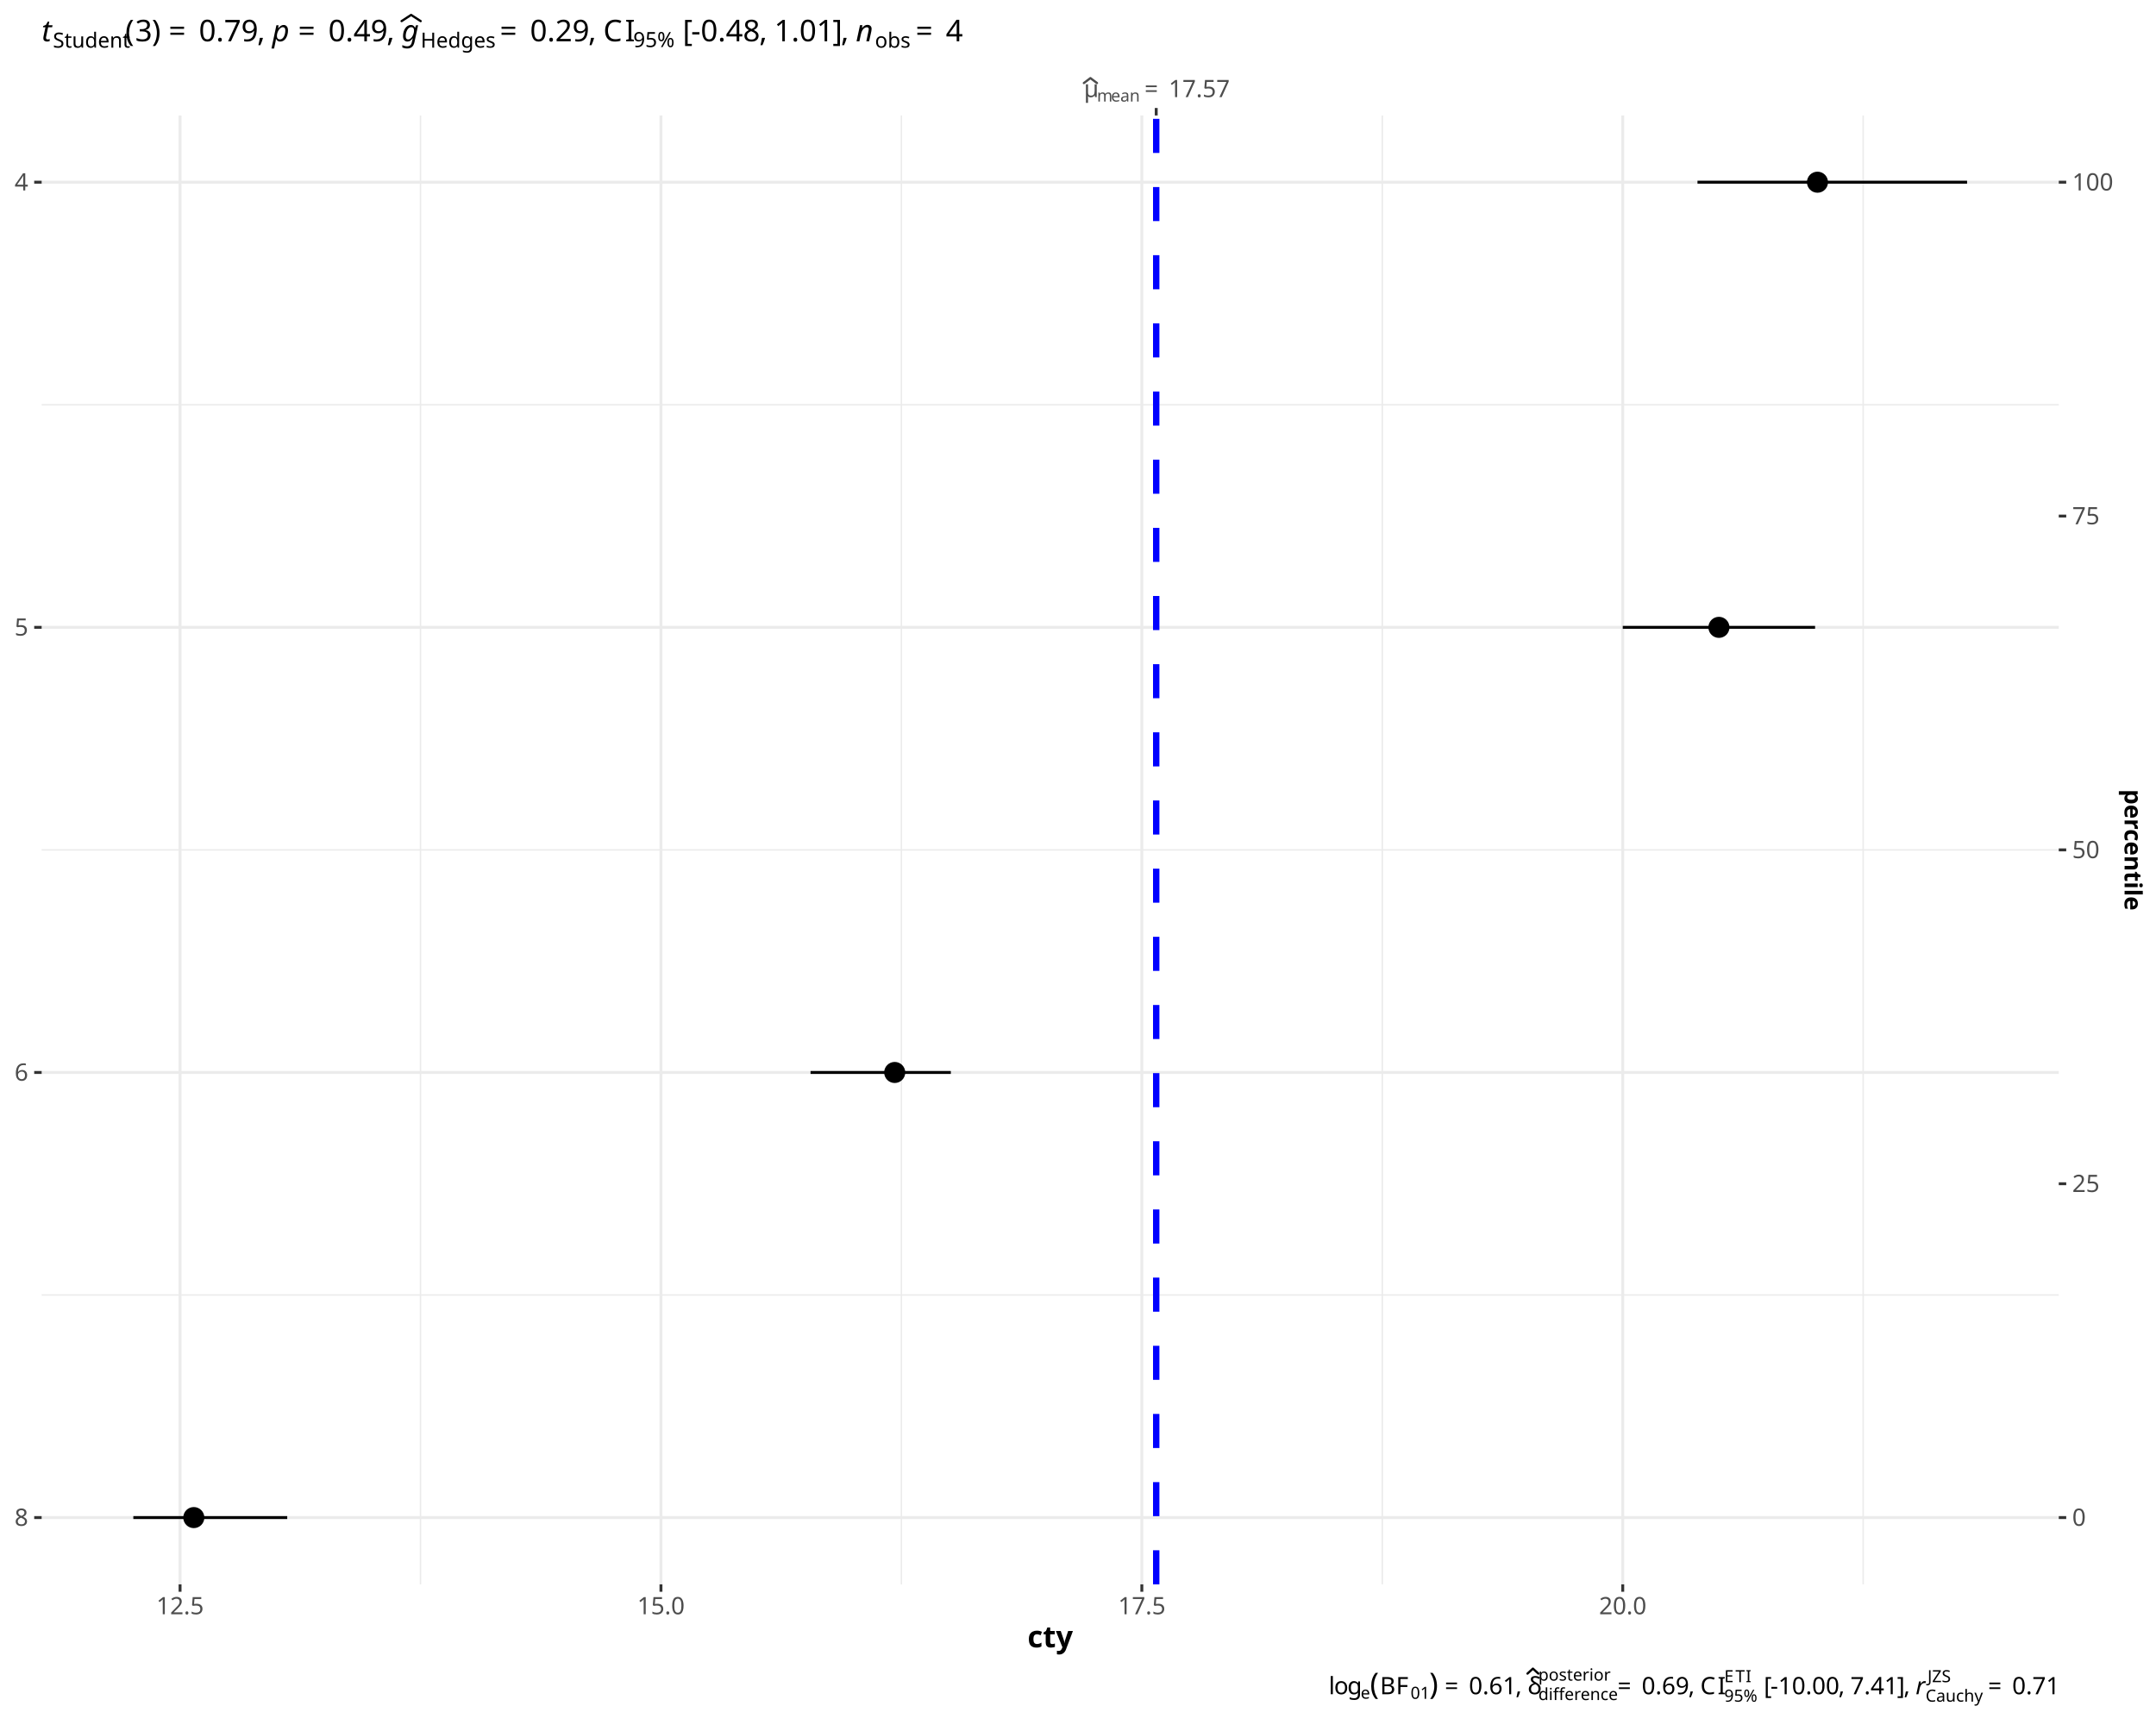
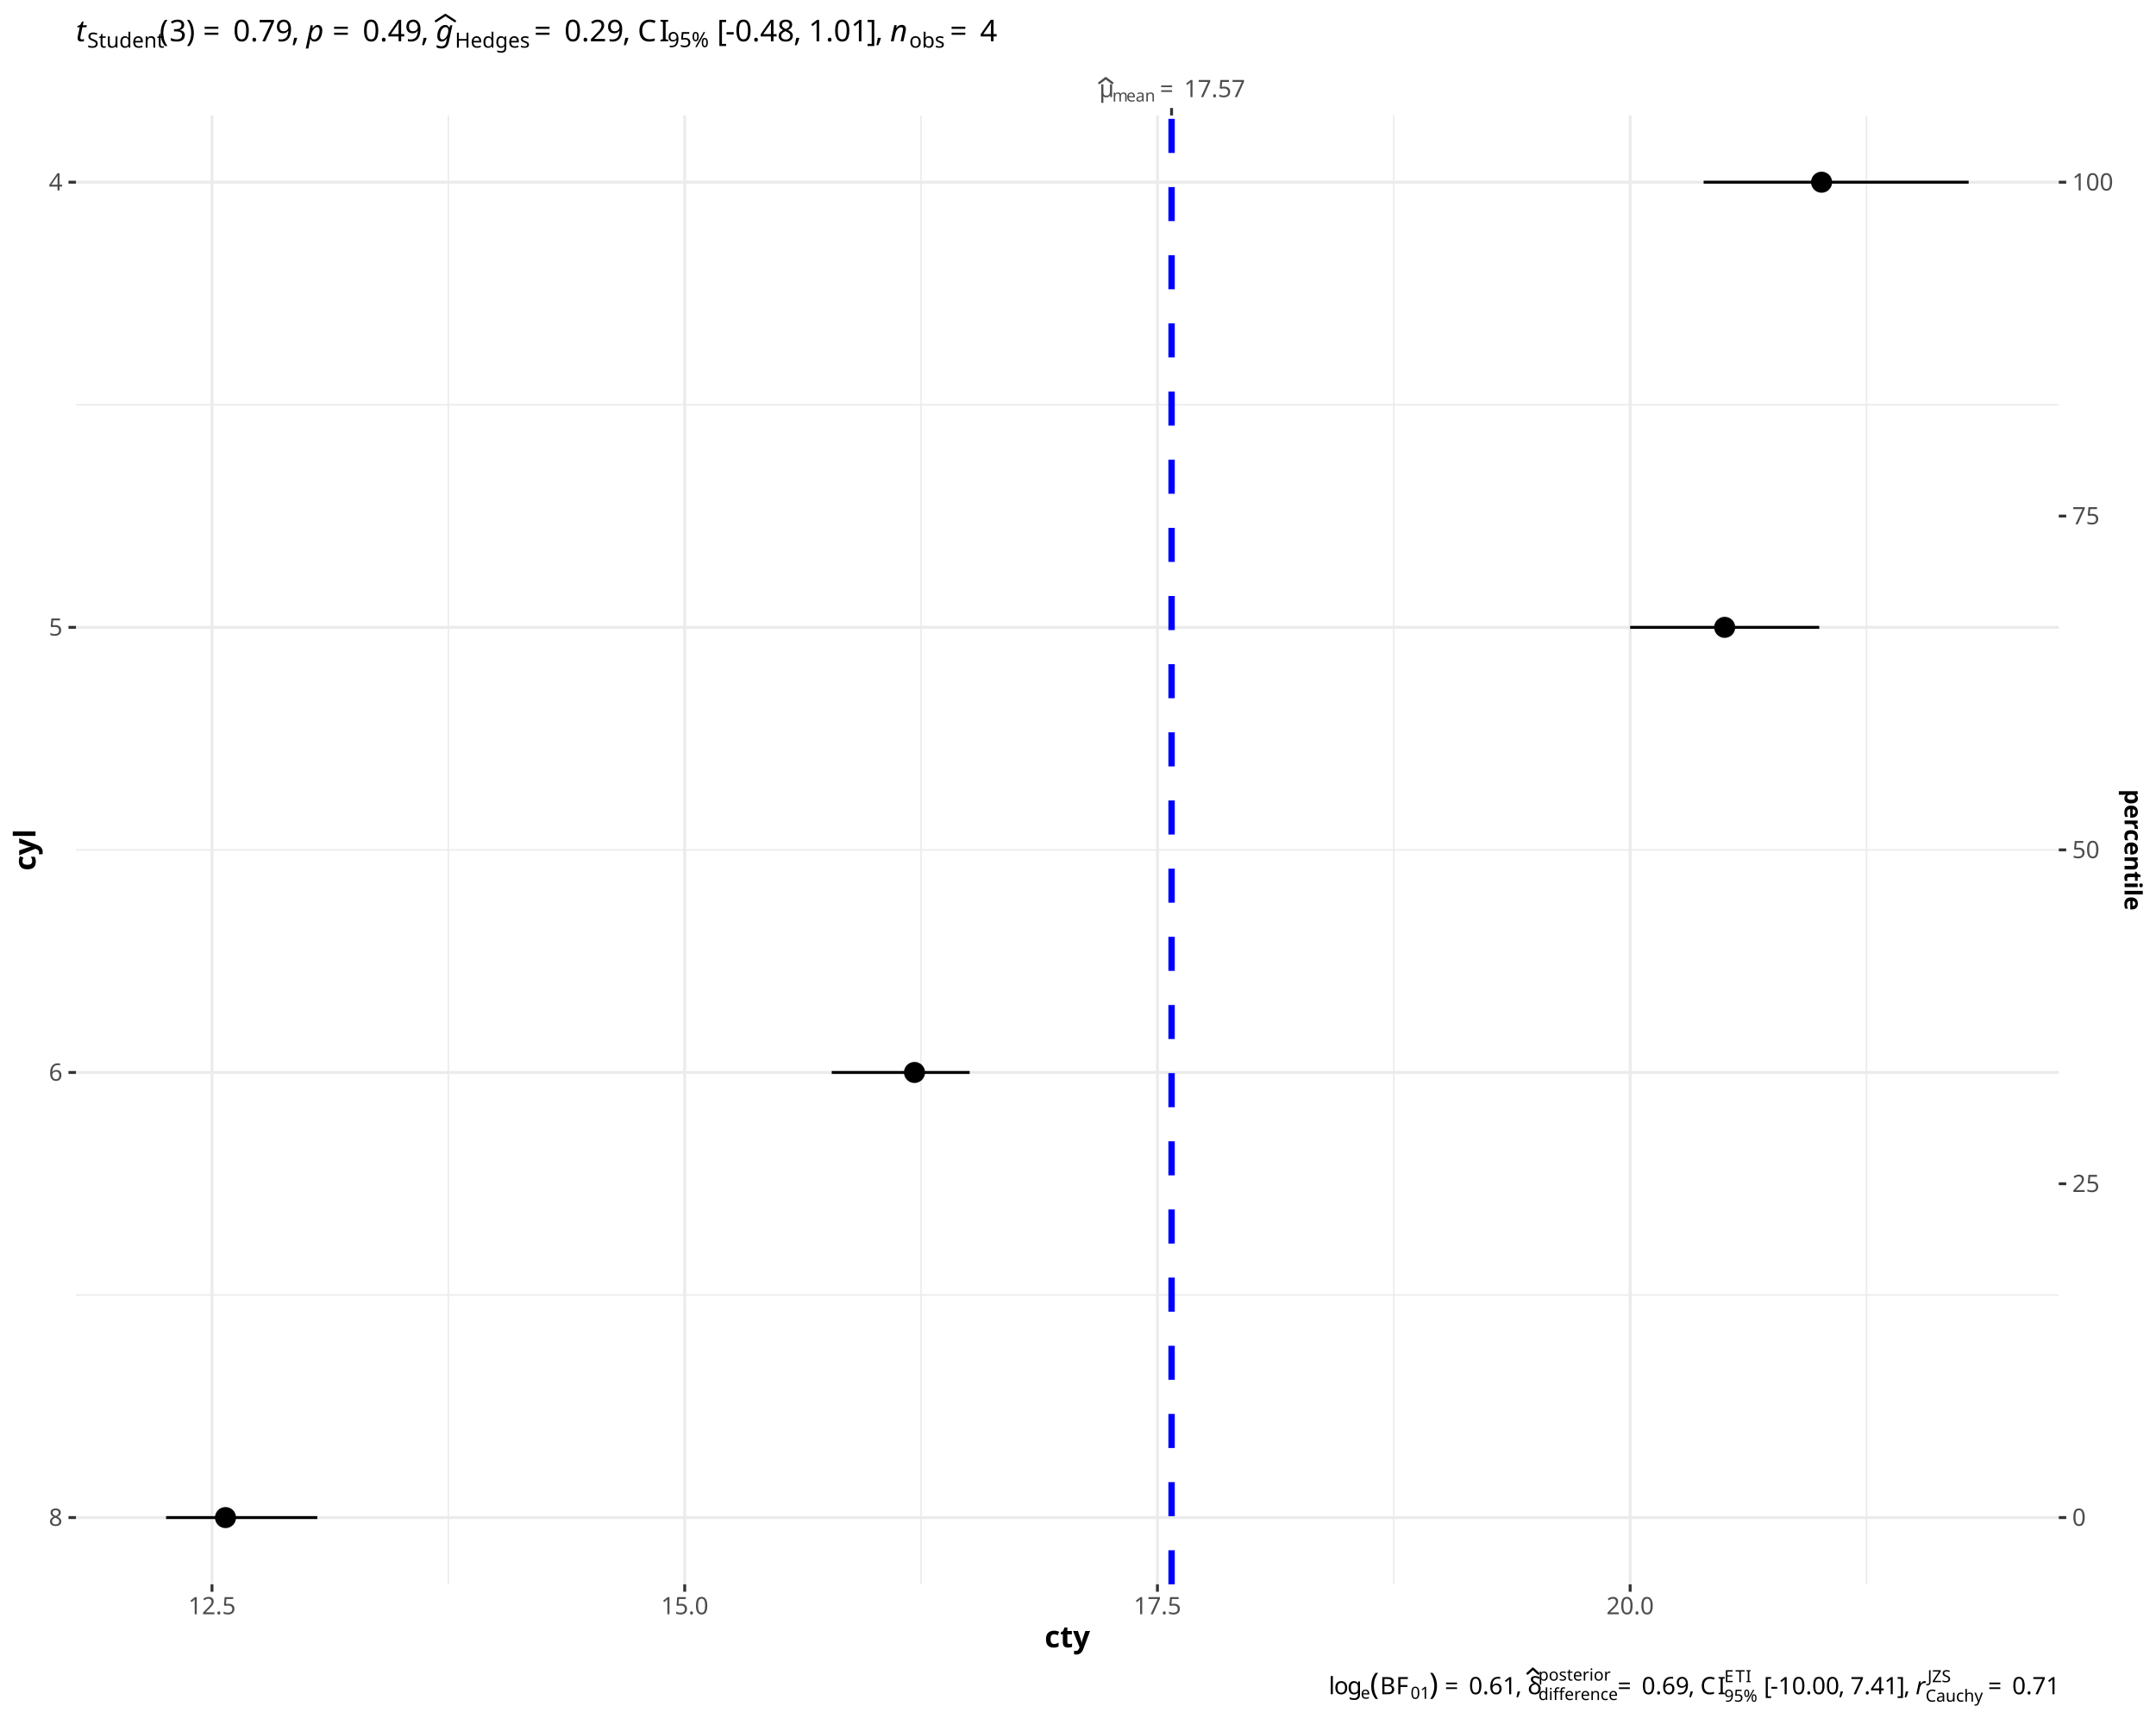
<svg xmlns="http://www.w3.org/2000/svg" class="svglite" data-engine-version="2.0" width="720.00pt" height="576.00pt" viewBox="0 0 720.00 576.00">
  <defs>
    <style type="text/css">
    .svglite line, .svglite polyline, .svglite polygon, .svglite path, .svglite rect, .svglite circle {
      fill: none;
      stroke: #000000;
      stroke-linecap: round;
      stroke-linejoin: round;
      stroke-miterlimit: 10.00;
    }
  </style>
  </defs>
  <rect width="100%" height="100%" style="stroke: none; fill: #FFFFFF;" />
  <defs>
    <clipPath id="cpMC4wMHw3MjAuMDB8MC4wMHw1NzYuMDA=">
      <rect x="0.00" y="0.00" width="720.00" height="576.00" />
    </clipPath>
  </defs>
  <g clip-path="url(#cpMC4wMHw3MjAuMDB8MC4wMHw1NzYuMDA=)">
    <rect x="0.00" y="0.00" width="720.00" height="576.00" style="stroke-width: 0.97; stroke: #FFFFFF; fill: #FFFFFF;" />
  </g>
  <defs>
-     <clipPath id="cpMTMuOTF8Njg3LjUzfDM4LjU1fDUyOS4wMw==">
-       <rect x="13.91" y="38.55" width="673.62" height="490.48" />
+     <clipPath id="cpMjUuMzZ8Njg3LjUzfDM4LjU1fDUyOS4wMw==">
+       <rect x="25.36" y="38.55" width="662.17" height="490.48" />
    </clipPath>
  </defs>
-   <g clip-path="url(#cpMTMuOTF8Njg3LjUzfDM4LjU1fDUyOS4wMw==)">
-     <rect x="13.91" y="38.55" width="673.62" height="490.48" style="stroke-width: 0.97; stroke: none; fill: #FFFFFF;" />
-     <polyline points="13.91,432.42 687.53,432.42 " style="stroke-width: 0.48; stroke: #EBEBEB; stroke-linecap: butt;" />
-     <polyline points="13.91,283.79 687.53,283.79 " style="stroke-width: 0.48; stroke: #EBEBEB; stroke-linecap: butt;" />
-     <polyline points="13.91,135.16 687.53,135.16 " style="stroke-width: 0.48; stroke: #EBEBEB; stroke-linecap: butt;" />
-     <polyline points="140.43,529.03 140.43,38.55 " style="stroke-width: 0.48; stroke: #EBEBEB; stroke-linecap: butt;" />
-     <polyline points="301.03,529.03 301.03,38.55 " style="stroke-width: 0.48; stroke: #EBEBEB; stroke-linecap: butt;" />
-     <polyline points="461.62,529.03 461.62,38.55 " style="stroke-width: 0.48; stroke: #EBEBEB; stroke-linecap: butt;" />
-     <polyline points="622.21,529.03 622.21,38.55 " style="stroke-width: 0.48; stroke: #EBEBEB; stroke-linecap: butt;" />
-     <polyline points="13.91,506.74 687.53,506.74 " style="stroke-width: 0.97; stroke: #EBEBEB; stroke-linecap: butt;" />
-     <polyline points="13.91,358.11 687.53,358.11 " style="stroke-width: 0.97; stroke: #EBEBEB; stroke-linecap: butt;" />
-     <polyline points="13.91,209.48 687.53,209.48 " style="stroke-width: 0.97; stroke: #EBEBEB; stroke-linecap: butt;" />
-     <polyline points="13.91,60.84 687.53,60.84 " style="stroke-width: 0.97; stroke: #EBEBEB; stroke-linecap: butt;" />
-     <polyline points="60.13,529.03 60.13,38.55 " style="stroke-width: 0.97; stroke: #EBEBEB; stroke-linecap: butt;" />
-     <polyline points="220.73,529.03 220.73,38.55 " style="stroke-width: 0.97; stroke: #EBEBEB; stroke-linecap: butt;" />
-     <polyline points="381.32,529.03 381.32,38.55 " style="stroke-width: 0.97; stroke: #EBEBEB; stroke-linecap: butt;" />
-     <polyline points="541.92,529.03 541.92,38.55 " style="stroke-width: 0.97; stroke: #EBEBEB; stroke-linecap: butt;" />
-     <circle cx="64.72" cy="506.74" r="3.52" style="stroke-width: 0.64; stroke: none; fill: #000000;" />
-     <circle cx="298.79" cy="358.11" r="3.52" style="stroke-width: 0.64; stroke: none; fill: #000000;" />
-     <circle cx="574.04" cy="209.48" r="3.52" style="stroke-width: 0.64; stroke: none; fill: #000000;" />
-     <circle cx="606.95" cy="60.84" r="3.52" style="stroke-width: 0.64; stroke: none; fill: #000000;" />
-     <polyline points="95.92,506.74 95.92,506.74 " style="stroke-width: 0.97; stroke-linecap: butt;" />
-     <polyline points="95.92,506.74 44.53,506.74 " style="stroke-width: 0.97; stroke-linecap: butt;" />
-     <polyline points="44.53,506.74 44.53,506.74 " style="stroke-width: 0.97; stroke-linecap: butt;" />
-     <polyline points="317.53,358.11 317.53,358.11 " style="stroke-width: 0.97; stroke-linecap: butt;" />
-     <polyline points="317.53,358.11 270.68,358.11 " style="stroke-width: 0.97; stroke-linecap: butt;" />
-     <polyline points="270.68,358.11 270.68,358.11 " style="stroke-width: 0.97; stroke-linecap: butt;" />
-     <polyline points="606.15,209.48 606.15,209.48 " style="stroke-width: 0.97; stroke-linecap: butt;" />
-     <polyline points="606.15,209.48 541.92,209.48 " style="stroke-width: 0.97; stroke-linecap: butt;" />
-     <polyline points="541.92,209.48 541.92,209.48 " style="stroke-width: 0.97; stroke-linecap: butt;" />
-     <polyline points="656.91,60.84 656.91,60.84 " style="stroke-width: 0.97; stroke-linecap: butt;" />
-     <polyline points="656.91,60.84 566.88,60.84 " style="stroke-width: 0.97; stroke-linecap: butt;" />
-     <polyline points="566.88,60.84 566.88,60.84 " style="stroke-width: 0.97; stroke-linecap: butt;" />
-     <line x1="386.12" y1="529.03" x2="386.12" y2="38.55" style="stroke-width: 2.13; stroke: #0000FF; stroke-dasharray: 11.38,11.38; stroke-linecap: butt;" />
+   <g clip-path="url(#cpMjUuMzZ8Njg3LjUzfDM4LjU1fDUyOS4wMw==)">
+     <rect x="25.36" y="38.55" width="662.17" height="490.48" style="stroke-width: 0.97; stroke: none; fill: #FFFFFF;" />
+     <polyline points="25.36,432.42 687.53,432.42 " style="stroke-width: 0.48; stroke: #EBEBEB; stroke-linecap: butt;" />
+     <polyline points="25.36,283.79 687.53,283.79 " style="stroke-width: 0.48; stroke: #EBEBEB; stroke-linecap: butt;" />
+     <polyline points="25.36,135.16 687.53,135.16 " style="stroke-width: 0.48; stroke: #EBEBEB; stroke-linecap: butt;" />
+     <polyline points="149.73,529.03 149.73,38.55 " style="stroke-width: 0.48; stroke: #EBEBEB; stroke-linecap: butt;" />
+     <polyline points="307.59,529.03 307.59,38.55 " style="stroke-width: 0.48; stroke: #EBEBEB; stroke-linecap: butt;" />
+     <polyline points="465.46,529.03 465.46,38.55 " style="stroke-width: 0.48; stroke: #EBEBEB; stroke-linecap: butt;" />
+     <polyline points="623.32,529.03 623.32,38.55 " style="stroke-width: 0.48; stroke: #EBEBEB; stroke-linecap: butt;" />
+     <polyline points="25.36,506.74 687.53,506.74 " style="stroke-width: 0.97; stroke: #EBEBEB; stroke-linecap: butt;" />
+     <polyline points="25.36,358.11 687.53,358.11 " style="stroke-width: 0.97; stroke: #EBEBEB; stroke-linecap: butt;" />
+     <polyline points="25.36,209.48 687.53,209.48 " style="stroke-width: 0.97; stroke: #EBEBEB; stroke-linecap: butt;" />
+     <polyline points="25.36,60.84 687.53,60.84 " style="stroke-width: 0.97; stroke: #EBEBEB; stroke-linecap: butt;" />
+     <polyline points="70.80,529.03 70.80,38.55 " style="stroke-width: 0.97; stroke: #EBEBEB; stroke-linecap: butt;" />
+     <polyline points="228.66,529.03 228.66,38.55 " style="stroke-width: 0.97; stroke: #EBEBEB; stroke-linecap: butt;" />
+     <polyline points="386.53,529.03 386.53,38.55 " style="stroke-width: 0.97; stroke: #EBEBEB; stroke-linecap: butt;" />
+     <polyline points="544.39,529.03 544.39,38.55 " style="stroke-width: 0.97; stroke: #EBEBEB; stroke-linecap: butt;" />
+     <circle cx="75.31" cy="506.74" r="3.52" style="stroke-width: 0.64; stroke: none; fill: #000000;" />
+     <circle cx="305.40" cy="358.11" r="3.52" style="stroke-width: 0.64; stroke: none; fill: #000000;" />
+     <circle cx="575.96" cy="209.48" r="3.52" style="stroke-width: 0.64; stroke: none; fill: #000000;" />
+     <circle cx="608.32" cy="60.84" r="3.52" style="stroke-width: 0.64; stroke: none; fill: #000000;" />
+     <polyline points="105.98,506.74 105.98,506.74 " style="stroke-width: 0.97; stroke-linecap: butt;" />
+     <polyline points="105.98,506.74 55.46,506.74 " style="stroke-width: 0.97; stroke-linecap: butt;" />
+     <polyline points="55.46,506.74 55.46,506.74 " style="stroke-width: 0.97; stroke-linecap: butt;" />
+     <polyline points="323.82,358.11 323.82,358.11 " style="stroke-width: 0.97; stroke-linecap: butt;" />
+     <polyline points="323.82,358.11 277.76,358.11 " style="stroke-width: 0.97; stroke-linecap: butt;" />
+     <polyline points="277.76,358.11 277.76,358.11 " style="stroke-width: 0.97; stroke-linecap: butt;" />
+     <polyline points="607.54,209.48 607.54,209.48 " style="stroke-width: 0.97; stroke-linecap: butt;" />
+     <polyline points="607.54,209.48 544.39,209.48 " style="stroke-width: 0.97; stroke-linecap: butt;" />
+     <polyline points="544.39,209.48 544.39,209.48 " style="stroke-width: 0.97; stroke-linecap: butt;" />
+     <polyline points="657.43,60.84 657.43,60.84 " style="stroke-width: 0.97; stroke-linecap: butt;" />
+     <polyline points="657.43,60.84 568.93,60.84 " style="stroke-width: 0.97; stroke-linecap: butt;" />
+     <polyline points="568.93,60.84 568.93,60.84 " style="stroke-width: 0.97; stroke-linecap: butt;" />
+     <line x1="391.25" y1="529.03" x2="391.25" y2="38.55" style="stroke-width: 2.13; stroke: #0000FF; stroke-dasharray: 11.38,11.38; stroke-linecap: butt;" />
  </g>
  <g clip-path="url(#cpMC4wMHw3MjAuMDB8MC4wMHw1NzYuMDA=)">
-     <polyline points="386.12,36.06 386.12,38.55 " style="stroke-width: 0.97; stroke: #333333; stroke-linecap: butt;" />
-     <text x="361.96" y="32.43" style="font-size: 8.00px; fill: #4D4D4D; font-family: sans;" textLength="4.37px" lengthAdjust="spacingAndGlyphs">μ</text>
-     <polyline points="361.96,27.73 364.15,26.08 366.34,27.73 " style="stroke-width: 0.75; stroke: #4D4D4D;" />
-     <text x="366.34" y="33.91" style="font-size: 5.60px; fill: #4D4D4D; font-family: sans;" textLength="4.67px" lengthAdjust="spacingAndGlyphs">m</text>
-     <text x="371.00" y="33.91" style="font-size: 5.60px; fill: #4D4D4D; font-family: sans;" textLength="3.11px" lengthAdjust="spacingAndGlyphs">e</text>
-     <text x="374.12" y="33.91" style="font-size: 5.60px; fill: #4D4D4D; font-family: sans;" textLength="3.11px" lengthAdjust="spacingAndGlyphs">a</text>
-     <text x="377.23" y="33.91" style="font-size: 5.60px; fill: #4D4D4D; font-family: sans;" textLength="3.11px" lengthAdjust="spacingAndGlyphs">n</text>
-     <text x="382.20" y="32.43" style="font-size: 8.00px; fill: #4D4D4D; font-family: sans;" textLength="6.21px" lengthAdjust="spacingAndGlyphs">=</text>
-     <text x="390.26" y="32.43" style="font-size: 8.00px; fill: #4D4D4D; font-family: sans;" textLength="20.02px" lengthAdjust="spacingAndGlyphs">17.57</text>
-     <text x="9.43" y="509.49" text-anchor="end" style="font-size: 8.00px; fill: #4D4D4D; font-family: sans;" textLength="4.45px" lengthAdjust="spacingAndGlyphs">8</text>
-     <text x="9.43" y="360.86" text-anchor="end" style="font-size: 8.00px; fill: #4D4D4D; font-family: sans;" textLength="4.45px" lengthAdjust="spacingAndGlyphs">6</text>
-     <text x="9.43" y="212.23" text-anchor="end" style="font-size: 8.00px; fill: #4D4D4D; font-family: sans;" textLength="4.45px" lengthAdjust="spacingAndGlyphs">5</text>
-     <text x="9.43" y="63.60" text-anchor="end" style="font-size: 8.00px; fill: #4D4D4D; font-family: sans;" textLength="4.45px" lengthAdjust="spacingAndGlyphs">4</text>
-     <polyline points="11.42,506.74 13.91,506.74 " style="stroke-width: 0.97; stroke: #333333; stroke-linecap: butt;" />
-     <polyline points="11.42,358.11 13.91,358.11 " style="stroke-width: 0.97; stroke: #333333; stroke-linecap: butt;" />
-     <polyline points="11.42,209.48 13.91,209.48 " style="stroke-width: 0.97; stroke: #333333; stroke-linecap: butt;" />
-     <polyline points="11.42,60.84 13.91,60.84 " style="stroke-width: 0.97; stroke: #333333; stroke-linecap: butt;" />
+     <polyline points="391.25,36.06 391.25,38.55 " style="stroke-width: 0.97; stroke: #333333; stroke-linecap: butt;" />
+     <text x="367.09" y="32.43" style="font-size: 8.00px; fill: #4D4D4D; font-family: sans;" textLength="4.37px" lengthAdjust="spacingAndGlyphs">μ</text>
+     <polyline points="367.09,27.73 369.27,26.08 371.46,27.73 " style="stroke-width: 0.75; stroke: #4D4D4D;" />
+     <text x="371.46" y="33.91" style="font-size: 5.60px; fill: #4D4D4D; font-family: sans;" textLength="4.67px" lengthAdjust="spacingAndGlyphs">m</text>
+     <text x="376.13" y="33.91" style="font-size: 5.60px; fill: #4D4D4D; font-family: sans;" textLength="3.11px" lengthAdjust="spacingAndGlyphs">e</text>
+     <text x="379.24" y="33.91" style="font-size: 5.60px; fill: #4D4D4D; font-family: sans;" textLength="3.11px" lengthAdjust="spacingAndGlyphs">a</text>
+     <text x="382.36" y="33.91" style="font-size: 5.60px; fill: #4D4D4D; font-family: sans;" textLength="3.11px" lengthAdjust="spacingAndGlyphs">n</text>
+     <text x="387.32" y="32.43" style="font-size: 8.00px; fill: #4D4D4D; font-family: sans;" textLength="6.21px" lengthAdjust="spacingAndGlyphs">=</text>
+     <text x="395.39" y="32.43" style="font-size: 8.00px; fill: #4D4D4D; font-family: sans;" textLength="20.02px" lengthAdjust="spacingAndGlyphs">17.57</text>
+     <text x="20.88" y="509.49" text-anchor="end" style="font-size: 8.00px; fill: #4D4D4D; font-family: sans;" textLength="4.45px" lengthAdjust="spacingAndGlyphs">8</text>
+     <text x="20.88" y="360.86" text-anchor="end" style="font-size: 8.00px; fill: #4D4D4D; font-family: sans;" textLength="4.45px" lengthAdjust="spacingAndGlyphs">6</text>
+     <text x="20.88" y="212.23" text-anchor="end" style="font-size: 8.00px; fill: #4D4D4D; font-family: sans;" textLength="4.45px" lengthAdjust="spacingAndGlyphs">5</text>
+     <text x="20.88" y="63.60" text-anchor="end" style="font-size: 8.00px; fill: #4D4D4D; font-family: sans;" textLength="4.45px" lengthAdjust="spacingAndGlyphs">4</text>
+     <polyline points="22.87,506.74 25.36,506.74 " style="stroke-width: 0.97; stroke: #333333; stroke-linecap: butt;" />
+     <polyline points="22.87,358.11 25.36,358.11 " style="stroke-width: 0.97; stroke: #333333; stroke-linecap: butt;" />
+     <polyline points="22.87,209.48 25.36,209.48 " style="stroke-width: 0.97; stroke: #333333; stroke-linecap: butt;" />
+     <polyline points="22.87,60.84 25.36,60.84 " style="stroke-width: 0.97; stroke: #333333; stroke-linecap: butt;" />
    <polyline points="690.02,506.74 687.53,506.74 " style="stroke-width: 0.97; stroke: #333333; stroke-linecap: butt;" />
    <polyline points="690.02,395.27 687.53,395.27 " style="stroke-width: 0.97; stroke: #333333; stroke-linecap: butt;" />
    <polyline points="690.02,283.79 687.53,283.79 " style="stroke-width: 0.97; stroke: #333333; stroke-linecap: butt;" />
    <polyline points="690.02,172.32 687.53,172.32 " style="stroke-width: 0.97; stroke: #333333; stroke-linecap: butt;" />
    <polyline points="690.02,60.84 687.53,60.84 " style="stroke-width: 0.97; stroke: #333333; stroke-linecap: butt;" />
    <text x="692.01" y="509.49" style="font-size: 8.00px; fill: #4D4D4D; font-family: sans;" textLength="4.45px" lengthAdjust="spacingAndGlyphs">0</text>
    <text x="692.01" y="398.02" style="font-size: 8.00px; fill: #4D4D4D; font-family: sans;" textLength="8.90px" lengthAdjust="spacingAndGlyphs">25</text>
    <text x="692.01" y="286.54" style="font-size: 8.00px; fill: #4D4D4D; font-family: sans;" textLength="8.90px" lengthAdjust="spacingAndGlyphs">50</text>
    <text x="692.01" y="175.07" style="font-size: 8.00px; fill: #4D4D4D; font-family: sans;" textLength="8.90px" lengthAdjust="spacingAndGlyphs">75</text>
    <text x="692.01" y="63.60" style="font-size: 8.00px; fill: #4D4D4D; font-family: sans;" textLength="13.35px" lengthAdjust="spacingAndGlyphs">100</text>
-     <polyline points="60.13,531.52 60.13,529.03 " style="stroke-width: 0.97; stroke: #333333; stroke-linecap: butt;" />
-     <polyline points="220.73,531.52 220.73,529.03 " style="stroke-width: 0.97; stroke: #333333; stroke-linecap: butt;" />
-     <polyline points="381.32,531.52 381.32,529.03 " style="stroke-width: 0.97; stroke: #333333; stroke-linecap: butt;" />
-     <polyline points="541.92,531.52 541.92,529.03 " style="stroke-width: 0.97; stroke: #333333; stroke-linecap: butt;" />
-     <text x="60.13" y="539.02" text-anchor="middle" style="font-size: 8.00px; fill: #4D4D4D; font-family: sans;" textLength="15.57px" lengthAdjust="spacingAndGlyphs">12.5</text>
-     <text x="220.73" y="539.02" text-anchor="middle" style="font-size: 8.00px; fill: #4D4D4D; font-family: sans;" textLength="15.57px" lengthAdjust="spacingAndGlyphs">15.0</text>
-     <text x="381.32" y="539.02" text-anchor="middle" style="font-size: 8.00px; fill: #4D4D4D; font-family: sans;" textLength="15.57px" lengthAdjust="spacingAndGlyphs">17.5</text>
-     <text x="541.92" y="539.02" text-anchor="middle" style="font-size: 8.00px; fill: #4D4D4D; font-family: sans;" textLength="15.57px" lengthAdjust="spacingAndGlyphs">20.0</text>
-     <text x="350.72" y="550.06" text-anchor="middle" style="font-size: 10.00px; font-weight: bold; font-family: sans;" textLength="12.79px" lengthAdjust="spacingAndGlyphs">cty</text>
+     <polyline points="70.80,531.52 70.80,529.03 " style="stroke-width: 0.97; stroke: #333333; stroke-linecap: butt;" />
+     <polyline points="228.66,531.52 228.66,529.03 " style="stroke-width: 0.97; stroke: #333333; stroke-linecap: butt;" />
+     <polyline points="386.53,531.52 386.53,529.03 " style="stroke-width: 0.97; stroke: #333333; stroke-linecap: butt;" />
+     <polyline points="544.39,531.52 544.39,529.03 " style="stroke-width: 0.97; stroke: #333333; stroke-linecap: butt;" />
+     <text x="70.80" y="539.02" text-anchor="middle" style="font-size: 8.00px; fill: #4D4D4D; font-family: sans;" textLength="15.57px" lengthAdjust="spacingAndGlyphs">12.5</text>
+     <text x="228.66" y="539.02" text-anchor="middle" style="font-size: 8.00px; fill: #4D4D4D; font-family: sans;" textLength="15.57px" lengthAdjust="spacingAndGlyphs">15.0</text>
+     <text x="386.53" y="539.02" text-anchor="middle" style="font-size: 8.00px; fill: #4D4D4D; font-family: sans;" textLength="15.57px" lengthAdjust="spacingAndGlyphs">17.5</text>
+     <text x="544.39" y="539.02" text-anchor="middle" style="font-size: 8.00px; fill: #4D4D4D; font-family: sans;" textLength="15.57px" lengthAdjust="spacingAndGlyphs">20.0</text>
+     <text x="356.45" y="550.06" text-anchor="middle" style="font-size: 10.00px; font-weight: bold; font-family: sans;" textLength="12.79px" lengthAdjust="spacingAndGlyphs">cty</text>
+     <text transform="translate(11.86,283.79) rotate(-90)" text-anchor="middle" style="font-size: 10.00px; font-weight: bold; font-family: sans;" textLength="12.23px" lengthAdjust="spacingAndGlyphs">cyl</text>
    <text transform="translate(709.51,283.79) rotate(90)" text-anchor="middle" style="font-size: 8.00px; font-weight: bold; font-family: sans;" textLength="34.69px" lengthAdjust="spacingAndGlyphs">percentile</text>
-     <text x="13.91" y="13.79" style="font-size: 10.00px; font-style: italic; font-family: sans;" textLength="2.78px" lengthAdjust="spacingAndGlyphs">t</text>
-     <text x="17.66" y="15.91" style="font-size: 7.00px; font-family: sans;" textLength="24.13px" lengthAdjust="spacingAndGlyphs">Student</text>
-     <text x="41.80" y="13.79" style="font-size: 10.00px; font-family: sans;" textLength="3.33px" lengthAdjust="spacingAndGlyphs">(</text>
-     <text x="45.13" y="13.79" style="font-size: 10.00px; font-family: sans;" textLength="5.56px" lengthAdjust="spacingAndGlyphs">3</text>
-     <text x="50.69" y="13.79" style="font-size: 10.00px; font-family: sans;" textLength="3.33px" lengthAdjust="spacingAndGlyphs">)</text>
-     <text x="56.33" y="13.79" style="font-size: 10.00px; font-family: sans;" textLength="7.76px" lengthAdjust="spacingAndGlyphs">=</text>
-     <text x="66.41" y="13.79" style="font-size: 10.00px; font-family: sans;" textLength="19.46px" lengthAdjust="spacingAndGlyphs">0.79</text>
-     <text x="85.88" y="13.79" style="font-size: 10.00px; font-family: sans;" textLength="2.50px" lengthAdjust="spacingAndGlyphs">,</text>
-     <text x="88.38" y="13.79" style="font-size: 10.00px; font-family: sans;" textLength="2.50px" lengthAdjust="spacingAndGlyphs"> </text>
-     <text x="90.88" y="13.79" style="font-size: 10.00px; font-style: italic; font-family: sans;" textLength="5.56px" lengthAdjust="spacingAndGlyphs">p</text>
-     <text x="99.56" y="13.79" style="font-size: 10.00px; font-family: sans;" textLength="7.76px" lengthAdjust="spacingAndGlyphs">=</text>
-     <text x="109.64" y="13.79" style="font-size: 10.00px; font-family: sans;" textLength="19.46px" lengthAdjust="spacingAndGlyphs">0.49</text>
-     <text x="129.11" y="13.79" style="font-size: 10.00px; font-family: sans;" textLength="2.50px" lengthAdjust="spacingAndGlyphs">,</text>
-     <text x="131.61" y="13.79" style="font-size: 10.00px; font-family: sans;" textLength="2.50px" lengthAdjust="spacingAndGlyphs"> </text>
-     <text x="134.11" y="13.79" style="font-size: 10.00px; font-style: italic; font-family: sans;" textLength="5.56px" lengthAdjust="spacingAndGlyphs">g</text>
-     <polyline points="134.11,7.05 137.29,4.98 140.48,7.05 " style="stroke-width: 0.75;" />
-     <text x="140.48" y="15.91" style="font-size: 7.00px; font-family: sans;" textLength="24.13px" lengthAdjust="spacingAndGlyphs">Hedges</text>
-     <text x="166.93" y="13.79" style="font-size: 10.00px; font-family: sans;" textLength="7.76px" lengthAdjust="spacingAndGlyphs">=</text>
-     <text x="177.00" y="13.79" style="font-size: 10.00px; font-family: sans;" textLength="19.46px" lengthAdjust="spacingAndGlyphs">0.29</text>
-     <text x="196.47" y="13.79" style="font-size: 10.00px; font-family: sans;" textLength="2.50px" lengthAdjust="spacingAndGlyphs">,</text>
-     <text x="198.97" y="13.79" style="font-size: 10.00px; font-family: sans;" textLength="2.50px" lengthAdjust="spacingAndGlyphs"> </text>
-     <text x="201.47" y="13.79" style="font-size: 10.00px; font-family: sans;" textLength="7.22px" lengthAdjust="spacingAndGlyphs">C</text>
-     <text x="208.70" y="13.79" style="font-size: 10.00px; font-family: sans;" textLength="2.78px" lengthAdjust="spacingAndGlyphs">I</text>
-     <text x="211.47" y="15.72" style="font-size: 7.00px; font-family: sans;" textLength="14.01px" lengthAdjust="spacingAndGlyphs">95%</text>
-     <text x="225.49" y="13.79" style="font-size: 10.00px; font-family: sans;" textLength="2.50px" lengthAdjust="spacingAndGlyphs"> </text>
-     <text x="227.99" y="13.79" style="font-size: 10.00px; font-family: sans;" textLength="2.78px" lengthAdjust="spacingAndGlyphs">[</text>
-     <text x="230.77" y="13.79" style="font-size: 10.00px; font-family: sans;" textLength="22.79px" lengthAdjust="spacingAndGlyphs">-0.48</text>
-     <text x="253.56" y="13.79" style="font-size: 10.00px; font-family: sans;" textLength="2.50px" lengthAdjust="spacingAndGlyphs">,</text>
-     <text x="256.06" y="13.79" style="font-size: 10.00px; font-family: sans;" textLength="2.50px" lengthAdjust="spacingAndGlyphs"> </text>
-     <text x="258.56" y="13.79" style="font-size: 10.00px; font-family: sans;" textLength="19.46px" lengthAdjust="spacingAndGlyphs">1.01</text>
-     <text x="278.03" y="13.79" style="font-size: 10.00px; font-family: sans;" textLength="2.78px" lengthAdjust="spacingAndGlyphs">]</text>
-     <text x="280.81" y="13.79" style="font-size: 10.00px; font-family: sans;" textLength="2.50px" lengthAdjust="spacingAndGlyphs">,</text>
-     <text x="283.31" y="13.79" style="font-size: 10.00px; font-family: sans;" textLength="2.50px" lengthAdjust="spacingAndGlyphs"> </text>
-     <text x="285.81" y="13.79" style="font-size: 10.00px; font-style: italic; font-family: sans;" textLength="5.56px" lengthAdjust="spacingAndGlyphs">n</text>
-     <text x="292.18" y="15.91" style="font-size: 7.00px; font-family: sans;" textLength="11.29px" lengthAdjust="spacingAndGlyphs">obs</text>
-     <text x="305.78" y="13.79" style="font-size: 10.00px; font-family: sans;" textLength="7.76px" lengthAdjust="spacingAndGlyphs">=</text>
-     <text x="315.86" y="13.79" style="font-size: 10.00px; font-family: sans;" textLength="5.56px" lengthAdjust="spacingAndGlyphs">4</text>
+     <text x="25.36" y="13.79" style="font-size: 10.00px; font-style: italic; font-family: sans;" textLength="2.78px" lengthAdjust="spacingAndGlyphs">t</text>
+     <text x="29.11" y="15.91" style="font-size: 7.00px; font-family: sans;" textLength="24.13px" lengthAdjust="spacingAndGlyphs">Student</text>
+     <text x="53.24" y="13.79" style="font-size: 10.00px; font-family: sans;" textLength="3.33px" lengthAdjust="spacingAndGlyphs">(</text>
+     <text x="56.57" y="13.79" style="font-size: 10.00px; font-family: sans;" textLength="5.56px" lengthAdjust="spacingAndGlyphs">3</text>
+     <text x="62.14" y="13.79" style="font-size: 10.00px; font-family: sans;" textLength="3.33px" lengthAdjust="spacingAndGlyphs">)</text>
+     <text x="67.78" y="13.79" style="font-size: 10.00px; font-family: sans;" textLength="7.76px" lengthAdjust="spacingAndGlyphs">=</text>
+     <text x="77.86" y="13.79" style="font-size: 10.00px; font-family: sans;" textLength="19.46px" lengthAdjust="spacingAndGlyphs">0.79</text>
+     <text x="97.32" y="13.79" style="font-size: 10.00px; font-family: sans;" textLength="2.50px" lengthAdjust="spacingAndGlyphs">,</text>
+     <text x="99.83" y="13.79" style="font-size: 10.00px; font-family: sans;" textLength="2.50px" lengthAdjust="spacingAndGlyphs"> </text>
+     <text x="102.33" y="13.79" style="font-size: 10.00px; font-style: italic; font-family: sans;" textLength="5.56px" lengthAdjust="spacingAndGlyphs">p</text>
+     <text x="111.01" y="13.79" style="font-size: 10.00px; font-family: sans;" textLength="7.76px" lengthAdjust="spacingAndGlyphs">=</text>
+     <text x="121.09" y="13.79" style="font-size: 10.00px; font-family: sans;" textLength="19.46px" lengthAdjust="spacingAndGlyphs">0.49</text>
+     <text x="140.55" y="13.79" style="font-size: 10.00px; font-family: sans;" textLength="2.50px" lengthAdjust="spacingAndGlyphs">,</text>
+     <text x="143.06" y="13.79" style="font-size: 10.00px; font-family: sans;" textLength="2.50px" lengthAdjust="spacingAndGlyphs"> </text>
+     <text x="145.56" y="13.79" style="font-size: 10.00px; font-style: italic; font-family: sans;" textLength="5.56px" lengthAdjust="spacingAndGlyphs">g</text>
+     <polyline points="145.56,7.05 148.74,4.98 151.93,7.05 " style="stroke-width: 0.75;" />
+     <text x="151.93" y="15.91" style="font-size: 7.00px; font-family: sans;" textLength="24.13px" lengthAdjust="spacingAndGlyphs">Hedges</text>
+     <text x="178.37" y="13.79" style="font-size: 10.00px; font-family: sans;" textLength="7.76px" lengthAdjust="spacingAndGlyphs">=</text>
+     <text x="188.45" y="13.79" style="font-size: 10.00px; font-family: sans;" textLength="19.46px" lengthAdjust="spacingAndGlyphs">0.29</text>
+     <text x="207.92" y="13.79" style="font-size: 10.00px; font-family: sans;" textLength="2.50px" lengthAdjust="spacingAndGlyphs">,</text>
+     <text x="210.42" y="13.79" style="font-size: 10.00px; font-family: sans;" textLength="2.50px" lengthAdjust="spacingAndGlyphs"> </text>
+     <text x="212.92" y="13.79" style="font-size: 10.00px; font-family: sans;" textLength="7.22px" lengthAdjust="spacingAndGlyphs">C</text>
+     <text x="220.15" y="13.79" style="font-size: 10.00px; font-family: sans;" textLength="2.78px" lengthAdjust="spacingAndGlyphs">I</text>
+     <text x="222.92" y="15.72" style="font-size: 7.00px; font-family: sans;" textLength="14.01px" lengthAdjust="spacingAndGlyphs">95%</text>
+     <text x="236.93" y="13.79" style="font-size: 10.00px; font-family: sans;" textLength="2.50px" lengthAdjust="spacingAndGlyphs"> </text>
+     <text x="239.44" y="13.79" style="font-size: 10.00px; font-family: sans;" textLength="2.78px" lengthAdjust="spacingAndGlyphs">[</text>
+     <text x="242.21" y="13.79" style="font-size: 10.00px; font-family: sans;" textLength="22.79px" lengthAdjust="spacingAndGlyphs">-0.48</text>
+     <text x="265.01" y="13.79" style="font-size: 10.00px; font-family: sans;" textLength="2.50px" lengthAdjust="spacingAndGlyphs">,</text>
+     <text x="267.51" y="13.79" style="font-size: 10.00px; font-family: sans;" textLength="2.50px" lengthAdjust="spacingAndGlyphs"> </text>
+     <text x="270.01" y="13.79" style="font-size: 10.00px; font-family: sans;" textLength="19.46px" lengthAdjust="spacingAndGlyphs">1.01</text>
+     <text x="289.48" y="13.79" style="font-size: 10.00px; font-family: sans;" textLength="2.78px" lengthAdjust="spacingAndGlyphs">]</text>
+     <text x="292.25" y="13.79" style="font-size: 10.00px; font-family: sans;" textLength="2.50px" lengthAdjust="spacingAndGlyphs">,</text>
+     <text x="294.76" y="13.79" style="font-size: 10.00px; font-family: sans;" textLength="2.50px" lengthAdjust="spacingAndGlyphs"> </text>
+     <text x="297.26" y="13.79" style="font-size: 10.00px; font-style: italic; font-family: sans;" textLength="5.56px" lengthAdjust="spacingAndGlyphs">n</text>
+     <text x="303.63" y="15.91" style="font-size: 7.00px; font-family: sans;" textLength="11.29px" lengthAdjust="spacingAndGlyphs">obs</text>
+     <text x="317.23" y="13.79" style="font-size: 10.00px; font-family: sans;" textLength="7.76px" lengthAdjust="spacingAndGlyphs">=</text>
+     <text x="327.31" y="13.79" style="font-size: 10.00px; font-family: sans;" textLength="5.56px" lengthAdjust="spacingAndGlyphs">4</text>
    <text x="443.72" y="565.72" style="font-size: 8.00px; font-family: sans;" textLength="1.78px" lengthAdjust="spacingAndGlyphs">l</text>
    <text x="445.50" y="565.72" style="font-size: 8.00px; font-family: sans;" textLength="4.45px" lengthAdjust="spacingAndGlyphs">o</text>
    <text x="449.94" y="565.72" style="font-size: 8.00px; font-family: sans;" textLength="4.45px" lengthAdjust="spacingAndGlyphs">g</text>
    <text x="454.39" y="567.20" style="font-size: 5.60px; font-family: sans;" textLength="3.11px" lengthAdjust="spacingAndGlyphs">e</text>
    <text x="457.51" y="565.72" style="font-size: 10.00px; font-family: sans;" textLength="3.33px" lengthAdjust="spacingAndGlyphs">(</text>
    <text x="460.84" y="565.72" style="font-size: 8.00px; font-family: sans;" textLength="5.34px" lengthAdjust="spacingAndGlyphs">B</text>
    <text x="466.18" y="565.72" style="font-size: 8.00px; font-family: sans;" textLength="4.89px" lengthAdjust="spacingAndGlyphs">F</text>
    <text x="471.06" y="567.26" style="font-size: 5.60px; font-family: sans;" textLength="6.23px" lengthAdjust="spacingAndGlyphs">01</text>
    <text x="477.29" y="565.72" style="font-size: 10.00px; font-family: sans;" textLength="3.32px" lengthAdjust="spacingAndGlyphs">)</text>
    <text x="482.47" y="565.72" style="font-size: 8.00px; font-family: sans;" textLength="6.21px" lengthAdjust="spacingAndGlyphs">=</text>
    <text x="490.53" y="565.72" style="font-size: 8.00px; font-family: sans;" textLength="15.57px" lengthAdjust="spacingAndGlyphs">0.61</text>
    <text x="506.10" y="565.72" style="font-size: 8.00px; font-family: sans;" textLength="2.00px" lengthAdjust="spacingAndGlyphs">,</text>
    <text x="508.10" y="565.72" style="font-size: 8.00px; font-family: sans;" textLength="2.00px" lengthAdjust="spacingAndGlyphs"> </text>
    <text x="510.11" y="565.72" style="font-size: 8.00px; font-family: sans;" textLength="3.63px" lengthAdjust="spacingAndGlyphs">δ</text>
    <polyline points="510.11,558.83 511.92,557.18 513.74,558.83 " style="stroke-width: 0.75;" />
    <text x="513.74" y="567.67" style="font-size: 5.60px; font-family: sans;" textLength="24.60px" lengthAdjust="spacingAndGlyphs">difference</text>
    <text x="513.74" y="561.17" style="font-size: 5.60px; font-family: sans;" textLength="21.79px" lengthAdjust="spacingAndGlyphs">posterior</text>
    <text x="540.18" y="565.72" style="font-size: 8.00px; font-family: sans;" textLength="6.21px" lengthAdjust="spacingAndGlyphs">=</text>
    <text x="548.25" y="565.72" style="font-size: 8.00px; font-family: sans;" textLength="15.57px" lengthAdjust="spacingAndGlyphs">0.69</text>
    <text x="563.82" y="565.72" style="font-size: 8.00px; font-family: sans;" textLength="2.00px" lengthAdjust="spacingAndGlyphs">,</text>
    <text x="565.82" y="565.72" style="font-size: 8.00px; font-family: sans;" textLength="2.00px" lengthAdjust="spacingAndGlyphs"> </text>
    <text x="567.82" y="565.72" style="font-size: 8.00px; font-family: sans;" textLength="5.78px" lengthAdjust="spacingAndGlyphs">C</text>
    <text x="573.60" y="565.72" style="font-size: 8.00px; font-family: sans;" textLength="2.22px" lengthAdjust="spacingAndGlyphs">I</text>
    <text x="575.82" y="568.20" style="font-size: 5.60px; font-family: sans;" textLength="11.21px" lengthAdjust="spacingAndGlyphs">95%</text>
    <text x="575.82" y="561.70" style="font-size: 5.60px; font-family: sans;" textLength="3.74px" lengthAdjust="spacingAndGlyphs">E</text>
    <text x="579.56" y="561.70" style="font-size: 5.60px; font-family: sans;" textLength="3.42px" lengthAdjust="spacingAndGlyphs">T</text>
    <text x="582.98" y="561.70" style="font-size: 5.60px; font-family: sans;" textLength="1.56px" lengthAdjust="spacingAndGlyphs">I</text>
    <text x="587.03" y="565.72" style="font-size: 8.00px; font-family: sans;" textLength="2.00px" lengthAdjust="spacingAndGlyphs"> </text>
    <text x="589.03" y="565.72" style="font-size: 8.00px; font-family: sans;" textLength="2.22px" lengthAdjust="spacingAndGlyphs">[</text>
    <text x="591.25" y="565.72" style="font-size: 8.00px; font-family: sans;" textLength="22.68px" lengthAdjust="spacingAndGlyphs">-10.00</text>
    <text x="613.94" y="565.72" style="font-size: 8.00px; font-family: sans;" textLength="2.00px" lengthAdjust="spacingAndGlyphs">,</text>
    <text x="615.94" y="565.72" style="font-size: 8.00px; font-family: sans;" textLength="2.00px" lengthAdjust="spacingAndGlyphs"> </text>
    <text x="617.94" y="565.72" style="font-size: 8.00px; font-family: sans;" textLength="15.57px" lengthAdjust="spacingAndGlyphs">7.41</text>
    <text x="633.51" y="565.72" style="font-size: 8.00px; font-family: sans;" textLength="2.22px" lengthAdjust="spacingAndGlyphs">]</text>
    <text x="635.74" y="565.72" style="font-size: 8.00px; font-family: sans;" textLength="2.00px" lengthAdjust="spacingAndGlyphs">,</text>
    <text x="637.74" y="565.72" style="font-size: 8.00px; font-family: sans;" textLength="2.00px" lengthAdjust="spacingAndGlyphs"> </text>
    <text x="639.74" y="565.72" style="font-size: 8.00px; font-style: italic; font-family: sans;" textLength="2.66px" lengthAdjust="spacingAndGlyphs">r</text>
    <text x="643.05" y="568.20" style="font-size: 5.60px; font-family: sans;" textLength="18.99px" lengthAdjust="spacingAndGlyphs">Cauchy</text>
    <text x="643.69" y="561.70" style="font-size: 5.60px; font-family: sans;" textLength="9.96px" lengthAdjust="spacingAndGlyphs">JZS</text>
    <text x="663.90" y="565.72" style="font-size: 8.00px; font-family: sans;" textLength="6.21px" lengthAdjust="spacingAndGlyphs">=</text>
    <text x="671.96" y="565.72" style="font-size: 8.00px; font-family: sans;" textLength="15.57px" lengthAdjust="spacingAndGlyphs">0.71</text>
  </g>
</svg>
